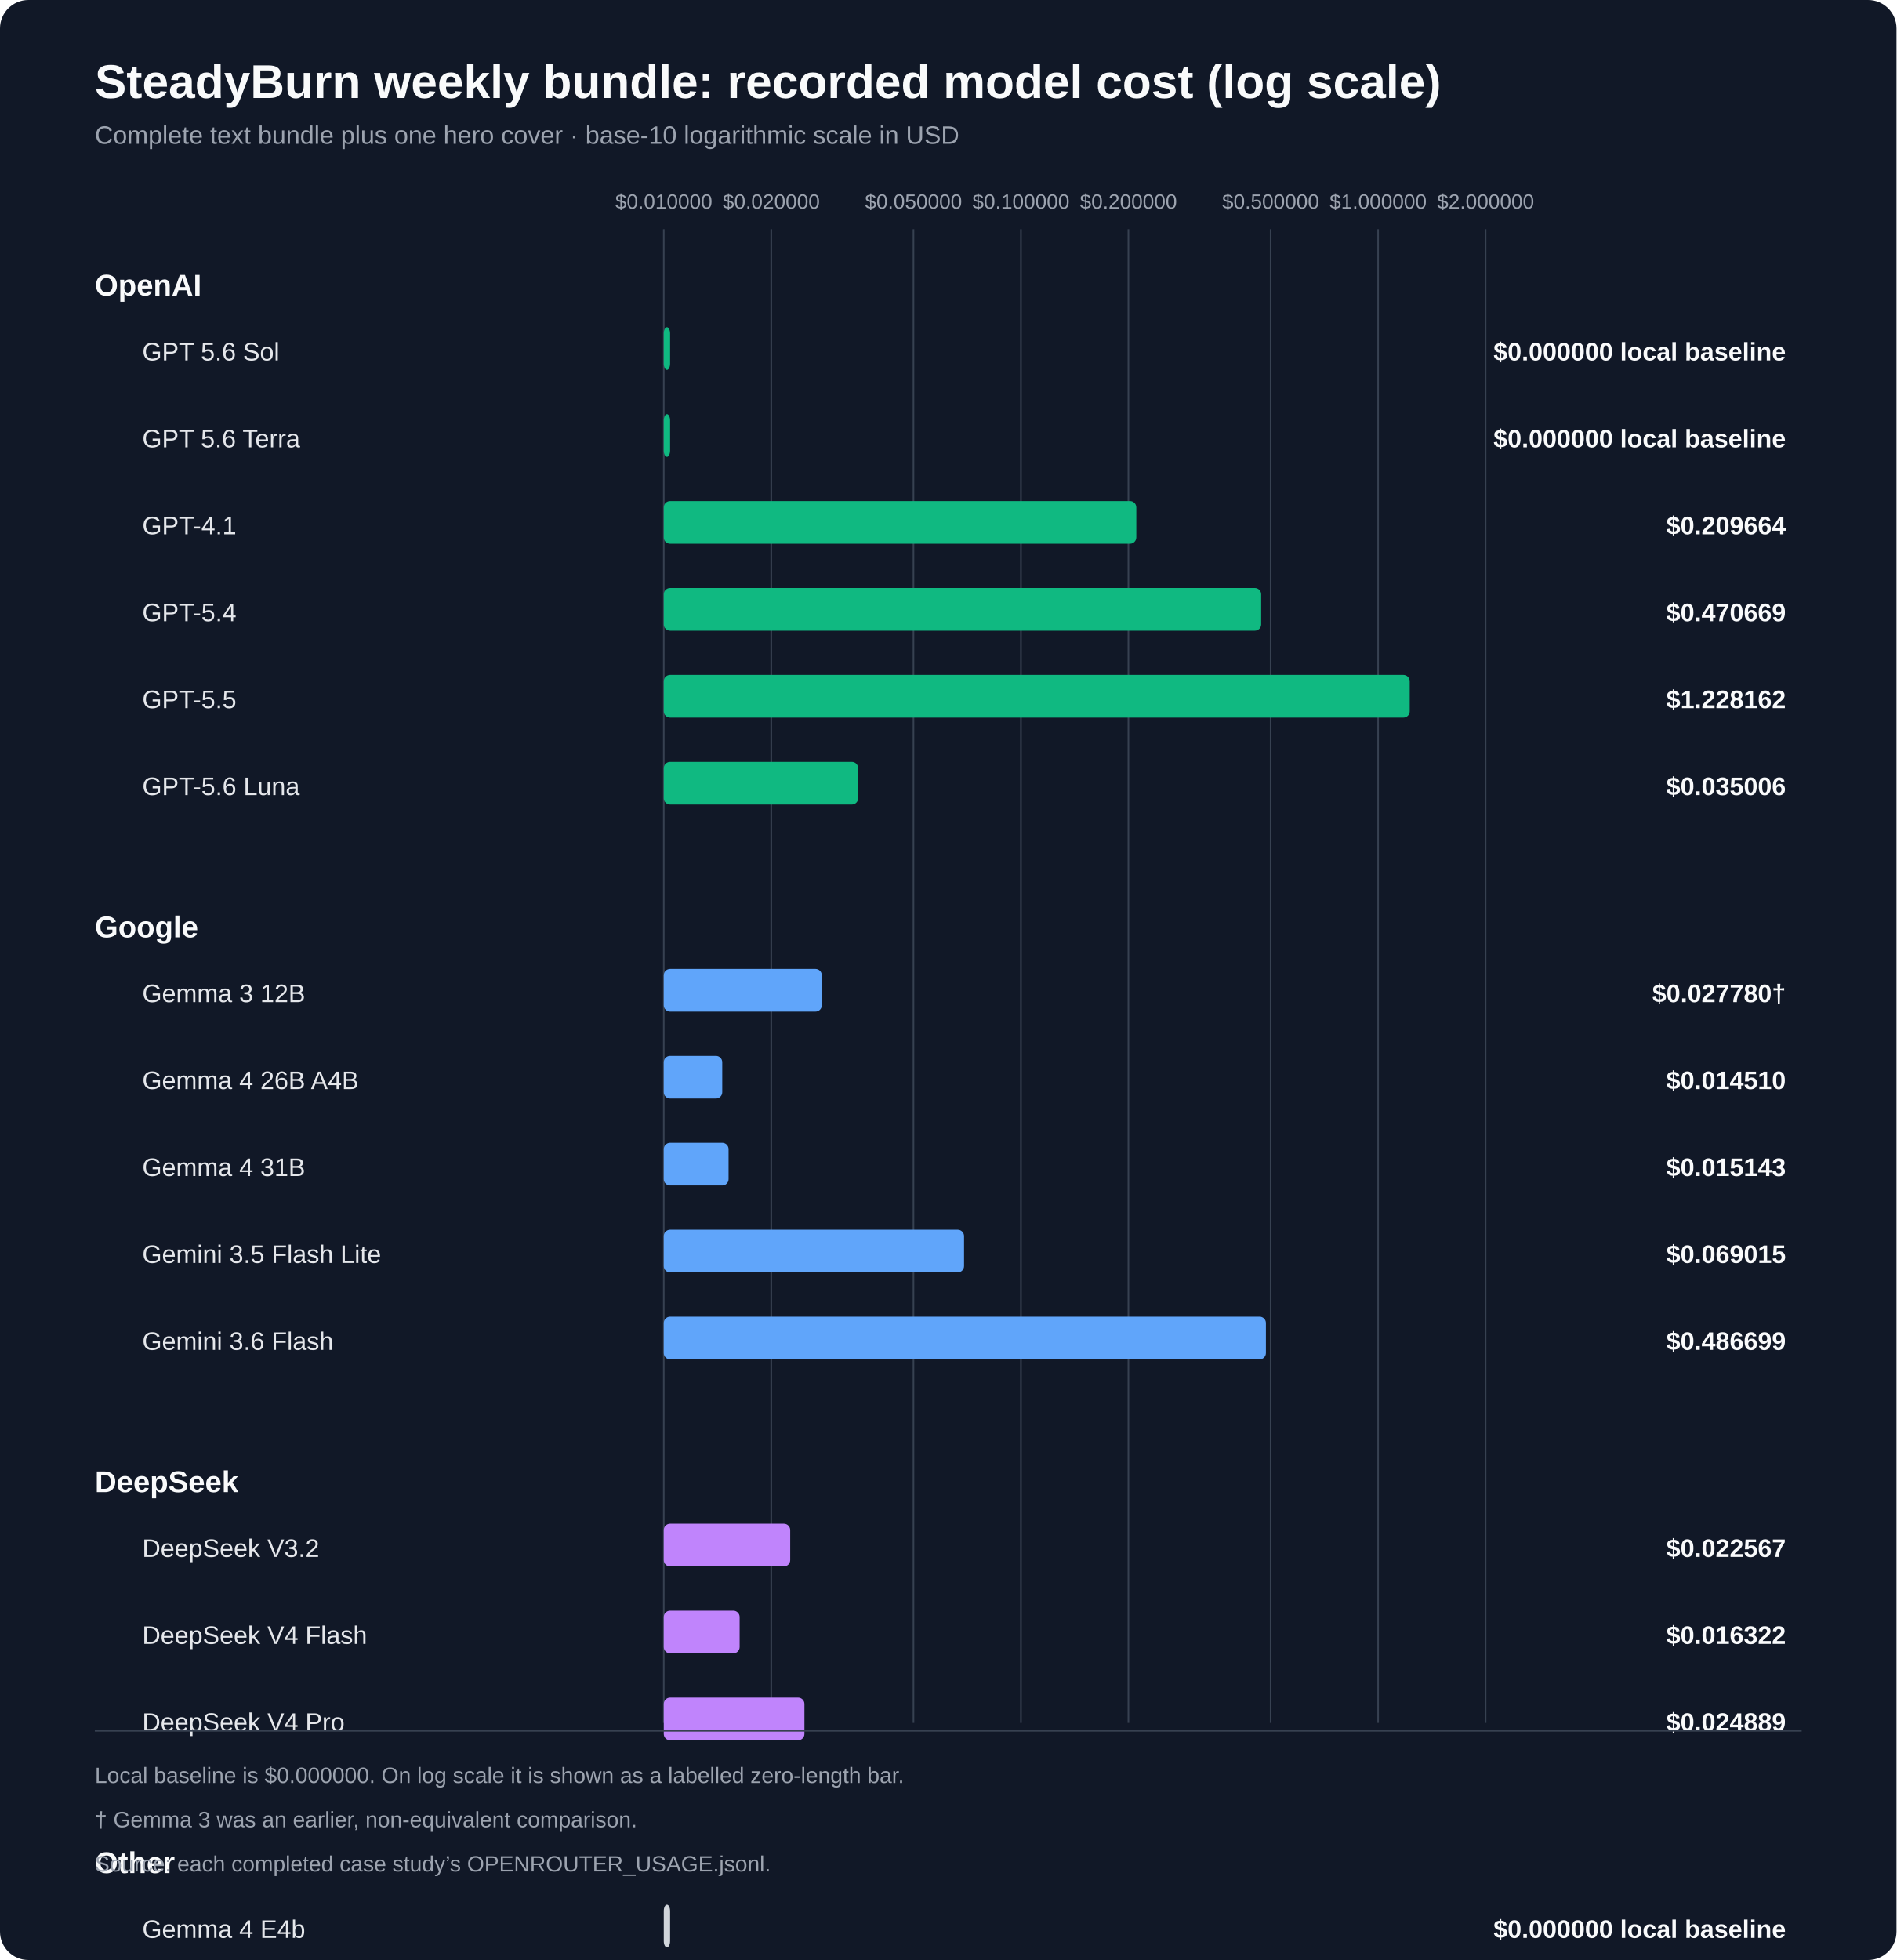
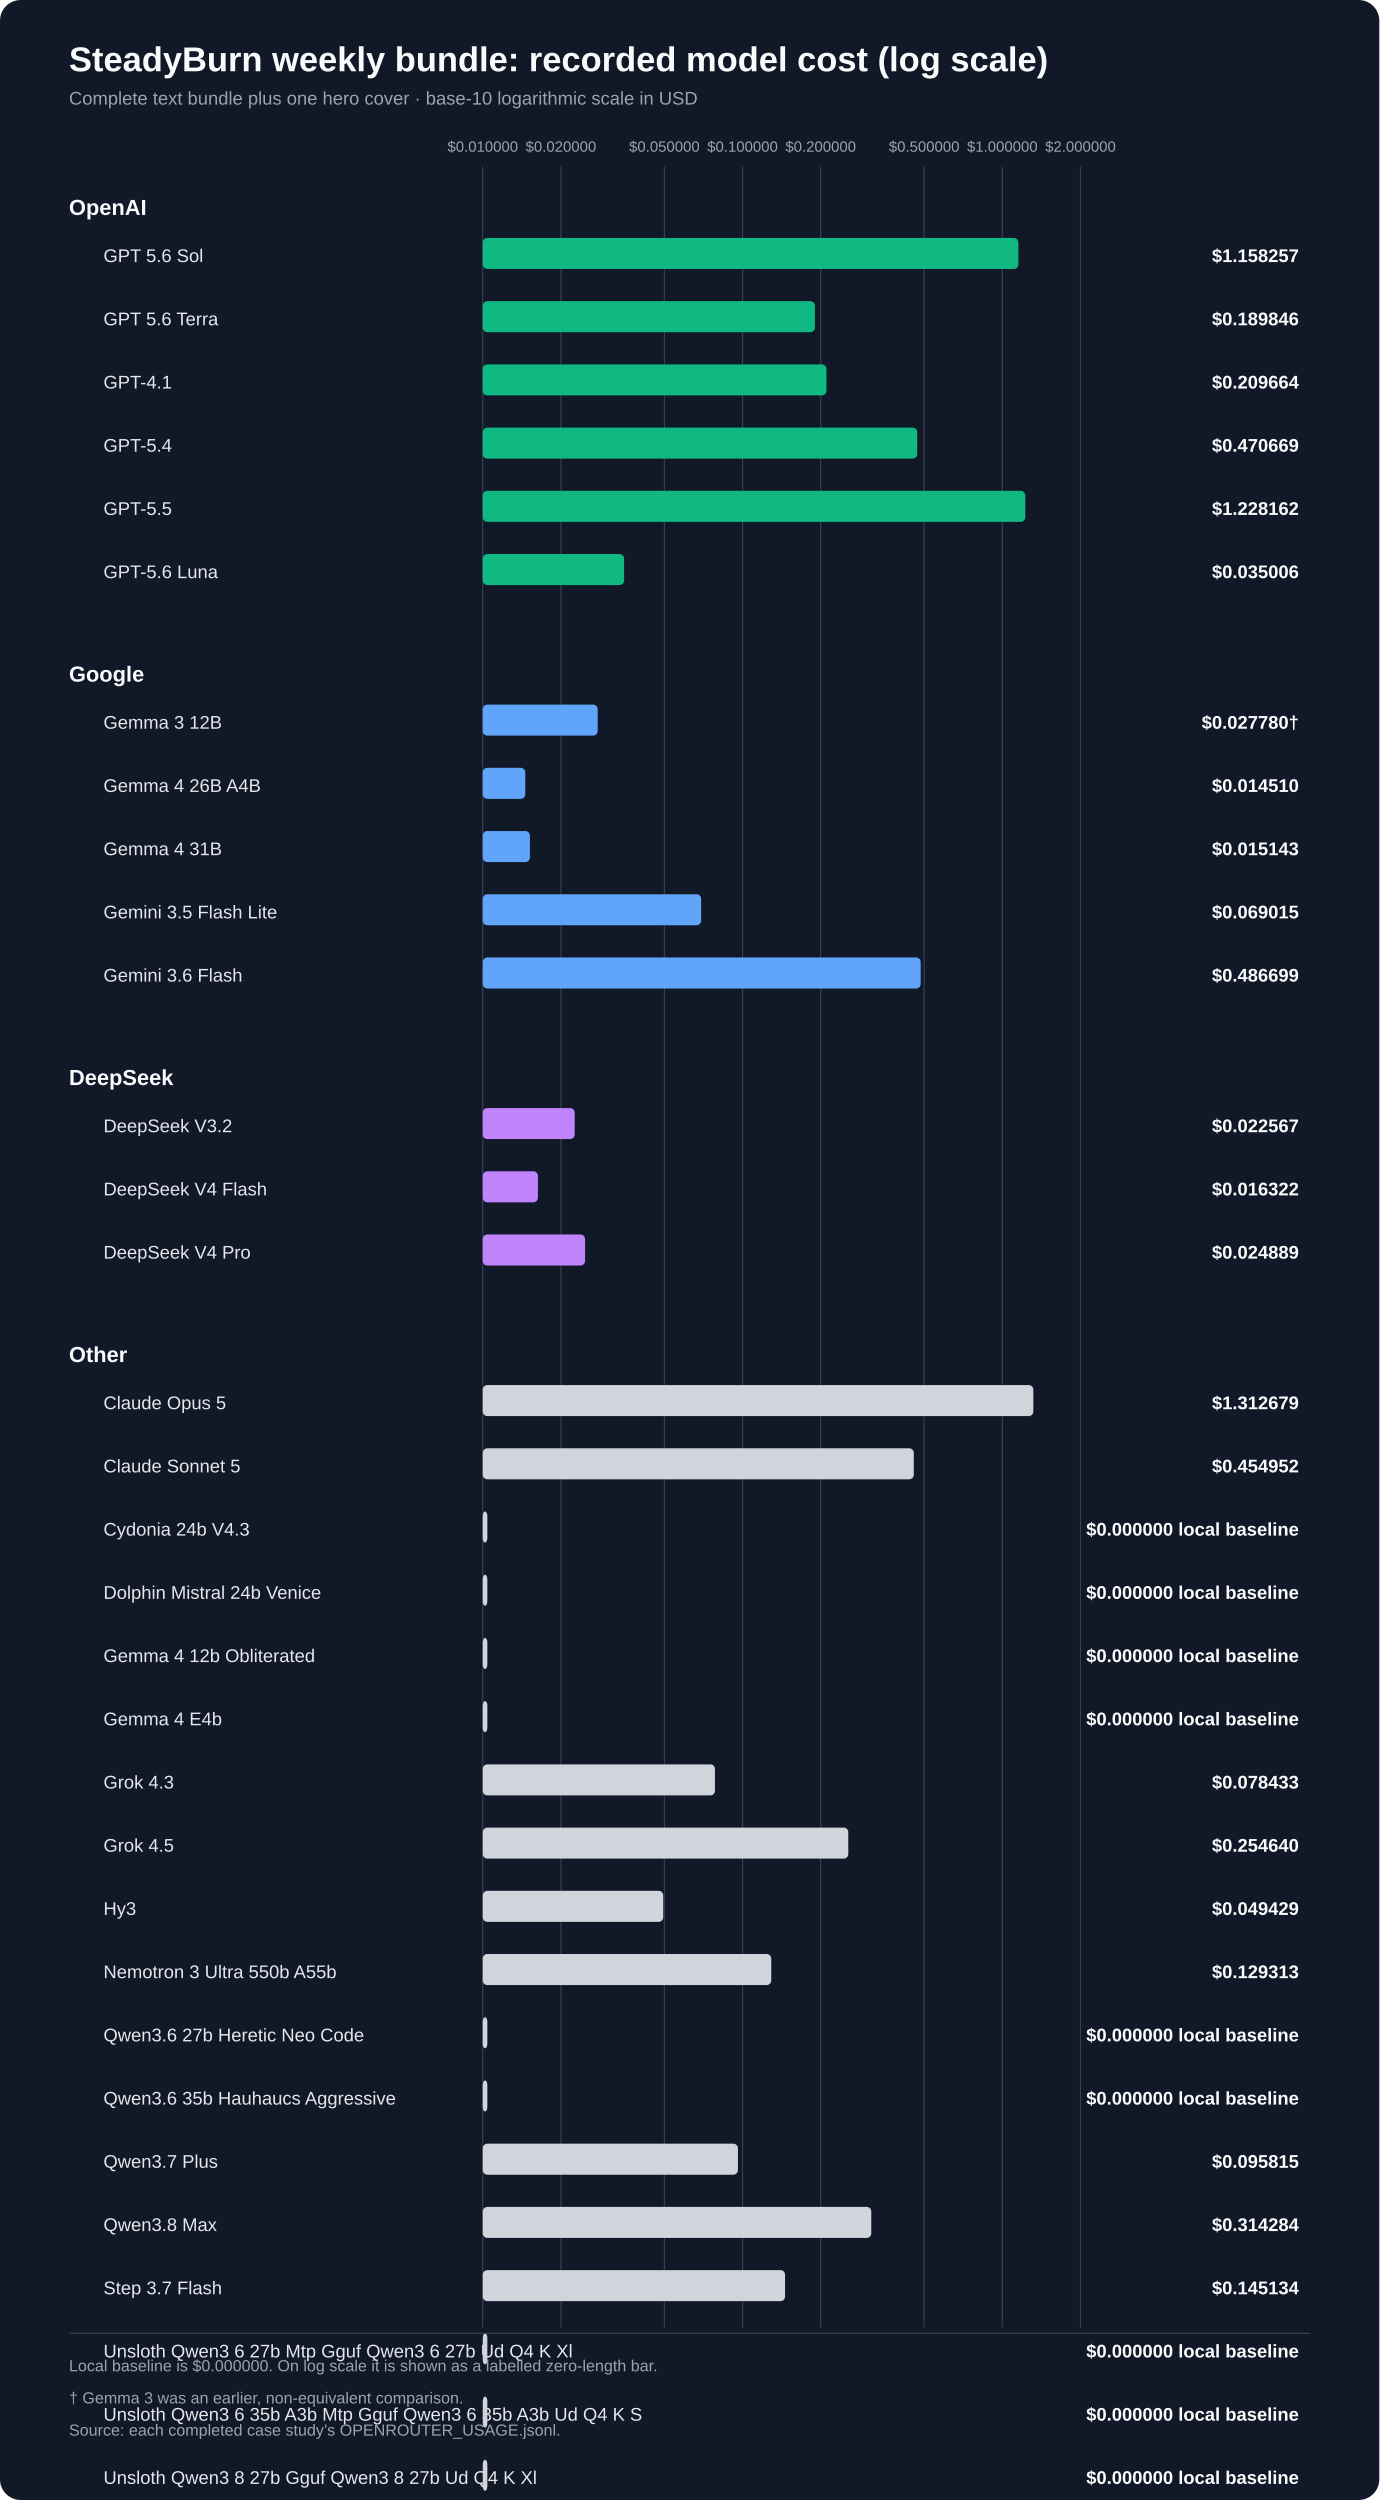
- <svg xmlns="http://www.w3.org/2000/svg" width="1200" height="1240" viewBox="0 0 1200 1240" role="img" aria-labelledby="title description">
+ <svg xmlns="http://www.w3.org/2000/svg" width="1200" height="2175" viewBox="0 0 1200 2175" role="img" aria-labelledby="title description">
  <style>.bg{fill:#111827}.title{fill:#f9fafb;font:700 30px Arial,sans-serif}.subtitle,.axis,.note{fill:#9ca3af;font:16px Arial,sans-serif}.group{fill:#f9fafb;font:700 19px Arial,sans-serif}.label{fill:#e5e7eb;font:16px Arial,sans-serif}.value{fill:#f9fafb;font:700 16px Arial,sans-serif;text-anchor:end}.axis{font-size:13px;text-anchor:middle}.note{font-size:14px}.grid{stroke:#374151;stroke-width:1}</style>
-   <rect class="bg" width="1200" height="1240" rx="18" />
+   <rect class="bg" width="1200" height="2175" rx="18" />
  <text class="title" x="60" y="62">SteadyBurn weekly bundle: recorded model cost (log scale)</text>
  <text class="subtitle" x="60" y="91">Complete text bundle plus one hero cover · base-10 logarithmic scale in USD</text>
-   <line class="grid" x1="420" y1="145" x2="420" y2="1090" />
+   <line class="grid" x1="420" y1="145" x2="420" y2="2025" />
  <text class="axis" x="420" y="132">$0.010000</text>
-   <line class="grid" x1="488" y1="145" x2="488" y2="1090" />
+   <line class="grid" x1="488" y1="145" x2="488" y2="2025" />
  <text class="axis" x="488" y="132">$0.020000</text>
-   <line class="grid" x1="578" y1="145" x2="578" y2="1090" />
+   <line class="grid" x1="578" y1="145" x2="578" y2="2025" />
  <text class="axis" x="578" y="132">$0.050000</text>
-   <line class="grid" x1="646" y1="145" x2="646" y2="1090" />
+   <line class="grid" x1="646" y1="145" x2="646" y2="2025" />
  <text class="axis" x="646" y="132">$0.100000</text>
-   <line class="grid" x1="714" y1="145" x2="714" y2="1090" />
+   <line class="grid" x1="714" y1="145" x2="714" y2="2025" />
  <text class="axis" x="714" y="132">$0.200000</text>
-   <line class="grid" x1="804" y1="145" x2="804" y2="1090" />
+   <line class="grid" x1="804" y1="145" x2="804" y2="2025" />
  <text class="axis" x="804" y="132">$0.500000</text>
-   <line class="grid" x1="872" y1="145" x2="872" y2="1090" />
+   <line class="grid" x1="872" y1="145" x2="872" y2="2025" />
  <text class="axis" x="872" y="132">$1.000000</text>
-   <line class="grid" x1="940" y1="145" x2="940" y2="1090" />
+   <line class="grid" x1="940" y1="145" x2="940" y2="2025" />
  <text class="axis" x="940" y="132">$2.000000</text>
  <text class="group" x="60" y="187">OpenAI</text>
  <text class="label" x="90" y="228">GPT 5.6 Sol</text>
-   <rect fill="#10b981" x="420" y="207" width="4" height="27" rx="4" />
-   <text class="value" x="1130" y="228">$0.000000 local baseline</text>
+   <rect fill="#10b981" x="420" y="207" width="466" height="27" rx="4" />
+   <text class="value" x="1130" y="228">$1.158257</text>
  <text class="label" x="90" y="283">GPT 5.6 Terra</text>
-   <rect fill="#10b981" x="420" y="262" width="4" height="27" rx="4" />
-   <text class="value" x="1130" y="283">$0.000000 local baseline</text>
+   <rect fill="#10b981" x="420" y="262" width="289" height="27" rx="4" />
+   <text class="value" x="1130" y="283">$0.189846</text>
  <text class="label" x="90" y="338">GPT-4.1</text>
  <rect fill="#10b981" x="420" y="317" width="299" height="27" rx="4" />
  <text class="value" x="1130" y="338">$0.209664</text>
  <text class="label" x="90" y="393">GPT-5.4</text>
  <rect fill="#10b981" x="420" y="372" width="378" height="27" rx="4" />
  <text class="value" x="1130" y="393">$0.470669</text>
  <text class="label" x="90" y="448">GPT-5.5</text>
  <rect fill="#10b981" x="420" y="427" width="472" height="27" rx="4" />
  <text class="value" x="1130" y="448">$1.228162</text>
  <text class="label" x="90" y="503">GPT-5.6 Luna</text>
  <rect fill="#10b981" x="420" y="482" width="123" height="27" rx="4" />
  <text class="value" x="1130" y="503">$0.035006</text>
  <text class="group" x="60" y="593">Google</text>
  <text class="label" x="90" y="634">Gemma 3 12B</text>
  <rect fill="#60a5fa" x="420" y="613" width="100" height="27" rx="4" />
  <text class="value" x="1130" y="634">$0.027780†</text>
  <text class="label" x="90" y="689">Gemma 4 26B A4B</text>
  <rect fill="#60a5fa" x="420" y="668" width="37" height="27" rx="4" />
  <text class="value" x="1130" y="689">$0.014510</text>
  <text class="label" x="90" y="744">Gemma 4 31B</text>
  <rect fill="#60a5fa" x="420" y="723" width="41" height="27" rx="4" />
  <text class="value" x="1130" y="744">$0.015143</text>
  <text class="label" x="90" y="799">Gemini 3.5 Flash Lite</text>
  <rect fill="#60a5fa" x="420" y="778" width="190" height="27" rx="4" />
  <text class="value" x="1130" y="799">$0.069015</text>
  <text class="label" x="90" y="854">Gemini 3.6 Flash</text>
  <rect fill="#60a5fa" x="420" y="833" width="381" height="27" rx="4" />
  <text class="value" x="1130" y="854">$0.486699</text>
  <text class="group" x="60" y="944">DeepSeek</text>
  <text class="label" x="90" y="985">DeepSeek V3.2</text>
  <rect fill="#c084fc" x="420" y="964" width="80" height="27" rx="4" />
  <text class="value" x="1130" y="985">$0.022567</text>
  <text class="label" x="90" y="1040">DeepSeek V4 Flash</text>
  <rect fill="#c084fc" x="420" y="1019" width="48" height="27" rx="4" />
  <text class="value" x="1130" y="1040">$0.016322</text>
  <text class="label" x="90" y="1095">DeepSeek V4 Pro</text>
  <rect fill="#c084fc" x="420" y="1074" width="89" height="27" rx="4" />
  <text class="value" x="1130" y="1095">$0.024889</text>
  <text class="group" x="60" y="1185">Other</text>
-   <text class="label" x="90" y="1226">Gemma 4 E4b</text>
-   <rect fill="#d1d5db" x="420" y="1205" width="4" height="27" rx="4" />
-   <text class="value" x="1130" y="1226">$0.000000 local baseline</text>
-   <line class="grid" x1="60" y1="1095" x2="1140" y2="1095" />
-   <text class="note" x="60" y="1128">Local baseline is $0.000000. On log scale it is shown as a labelled zero-length bar.</text>
-   <text class="note" x="60" y="1156">† Gemma 3 was an earlier, non-equivalent comparison.</text>
-   <text class="note" x="60" y="1184">Source: each completed case study’s OPENROUTER_USAGE.jsonl.</text>
+   <text class="label" x="90" y="1226">Claude Opus 5</text>
+   <rect fill="#d1d5db" x="420" y="1205" width="479" height="27" rx="4" />
+   <text class="value" x="1130" y="1226">$1.312679</text>
+   <text class="label" x="90" y="1281">Claude Sonnet 5</text>
+   <rect fill="#d1d5db" x="420" y="1260" width="375" height="27" rx="4" />
+   <text class="value" x="1130" y="1281">$0.454952</text>
+   <text class="label" x="90" y="1336">Cydonia 24b V4.3</text>
+   <rect fill="#d1d5db" x="420" y="1315" width="4" height="27" rx="4" />
+   <text class="value" x="1130" y="1336">$0.000000 local baseline</text>
+   <text class="label" x="90" y="1391">Dolphin Mistral 24b Venice</text>
+   <rect fill="#d1d5db" x="420" y="1370" width="4" height="27" rx="4" />
+   <text class="value" x="1130" y="1391">$0.000000 local baseline</text>
+   <text class="label" x="90" y="1446">Gemma 4 12b Obliterated</text>
+   <rect fill="#d1d5db" x="420" y="1425" width="4" height="27" rx="4" />
+   <text class="value" x="1130" y="1446">$0.000000 local baseline</text>
+   <text class="label" x="90" y="1501">Gemma 4 E4b</text>
+   <rect fill="#d1d5db" x="420" y="1480" width="4" height="27" rx="4" />
+   <text class="value" x="1130" y="1501">$0.000000 local baseline</text>
+   <text class="label" x="90" y="1556">Grok 4.3</text>
+   <rect fill="#d1d5db" x="420" y="1535" width="202" height="27" rx="4" />
+   <text class="value" x="1130" y="1556">$0.078433</text>
+   <text class="label" x="90" y="1611">Grok 4.5</text>
+   <rect fill="#d1d5db" x="420" y="1590" width="318" height="27" rx="4" />
+   <text class="value" x="1130" y="1611">$0.254640</text>
+   <text class="label" x="90" y="1666">Hy3</text>
+   <rect fill="#d1d5db" x="420" y="1645" width="157" height="27" rx="4" />
+   <text class="value" x="1130" y="1666">$0.049429</text>
+   <text class="label" x="90" y="1721">Nemotron 3 Ultra 550b A55b</text>
+   <rect fill="#d1d5db" x="420" y="1700" width="251" height="27" rx="4" />
+   <text class="value" x="1130" y="1721">$0.129313</text>
+   <text class="label" x="90" y="1776">Qwen3.6 27b Heretic Neo Code</text>
+   <rect fill="#d1d5db" x="420" y="1755" width="4" height="27" rx="4" />
+   <text class="value" x="1130" y="1776">$0.000000 local baseline</text>
+   <text class="label" x="90" y="1831">Qwen3.6 35b Hauhaucs Aggressive</text>
+   <rect fill="#d1d5db" x="420" y="1810" width="4" height="27" rx="4" />
+   <text class="value" x="1130" y="1831">$0.000000 local baseline</text>
+   <text class="label" x="90" y="1886">Qwen3.7 Plus</text>
+   <rect fill="#d1d5db" x="420" y="1865" width="222" height="27" rx="4" />
+   <text class="value" x="1130" y="1886">$0.095815</text>
+   <text class="label" x="90" y="1941">Qwen3.8 Max</text>
+   <rect fill="#d1d5db" x="420" y="1920" width="338" height="27" rx="4" />
+   <text class="value" x="1130" y="1941">$0.314284</text>
+   <text class="label" x="90" y="1996">Step 3.7 Flash</text>
+   <rect fill="#d1d5db" x="420" y="1975" width="263" height="27" rx="4" />
+   <text class="value" x="1130" y="1996">$0.145134</text>
+   <text class="label" x="90" y="2051">Unsloth Qwen3 6 27b Mtp Gguf Qwen3 6 27b Ud Q4 K Xl</text>
+   <rect fill="#d1d5db" x="420" y="2030" width="4" height="27" rx="4" />
+   <text class="value" x="1130" y="2051">$0.000000 local baseline</text>
+   <text class="label" x="90" y="2106">Unsloth Qwen3 6 35b A3b Mtp Gguf Qwen3 6 35b A3b Ud Q4 K S</text>
+   <rect fill="#d1d5db" x="420" y="2085" width="4" height="27" rx="4" />
+   <text class="value" x="1130" y="2106">$0.000000 local baseline</text>
+   <text class="label" x="90" y="2161">Unsloth Qwen3 8 27b Gguf Qwen3 8 27b Ud Q4 K Xl</text>
+   <rect fill="#d1d5db" x="420" y="2140" width="4" height="27" rx="4" />
+   <text class="value" x="1130" y="2161">$0.000000 local baseline</text>
+   <line class="grid" x1="60" y1="2030" x2="1140" y2="2030" />
+   <text class="note" x="60" y="2063">Local baseline is $0.000000. On log scale it is shown as a labelled zero-length bar.</text>
+   <text class="note" x="60" y="2091">† Gemma 3 was an earlier, non-equivalent comparison.</text>
+   <text class="note" x="60" y="2119">Source: each completed case study’s OPENROUTER_USAGE.jsonl.</text>
</svg>
